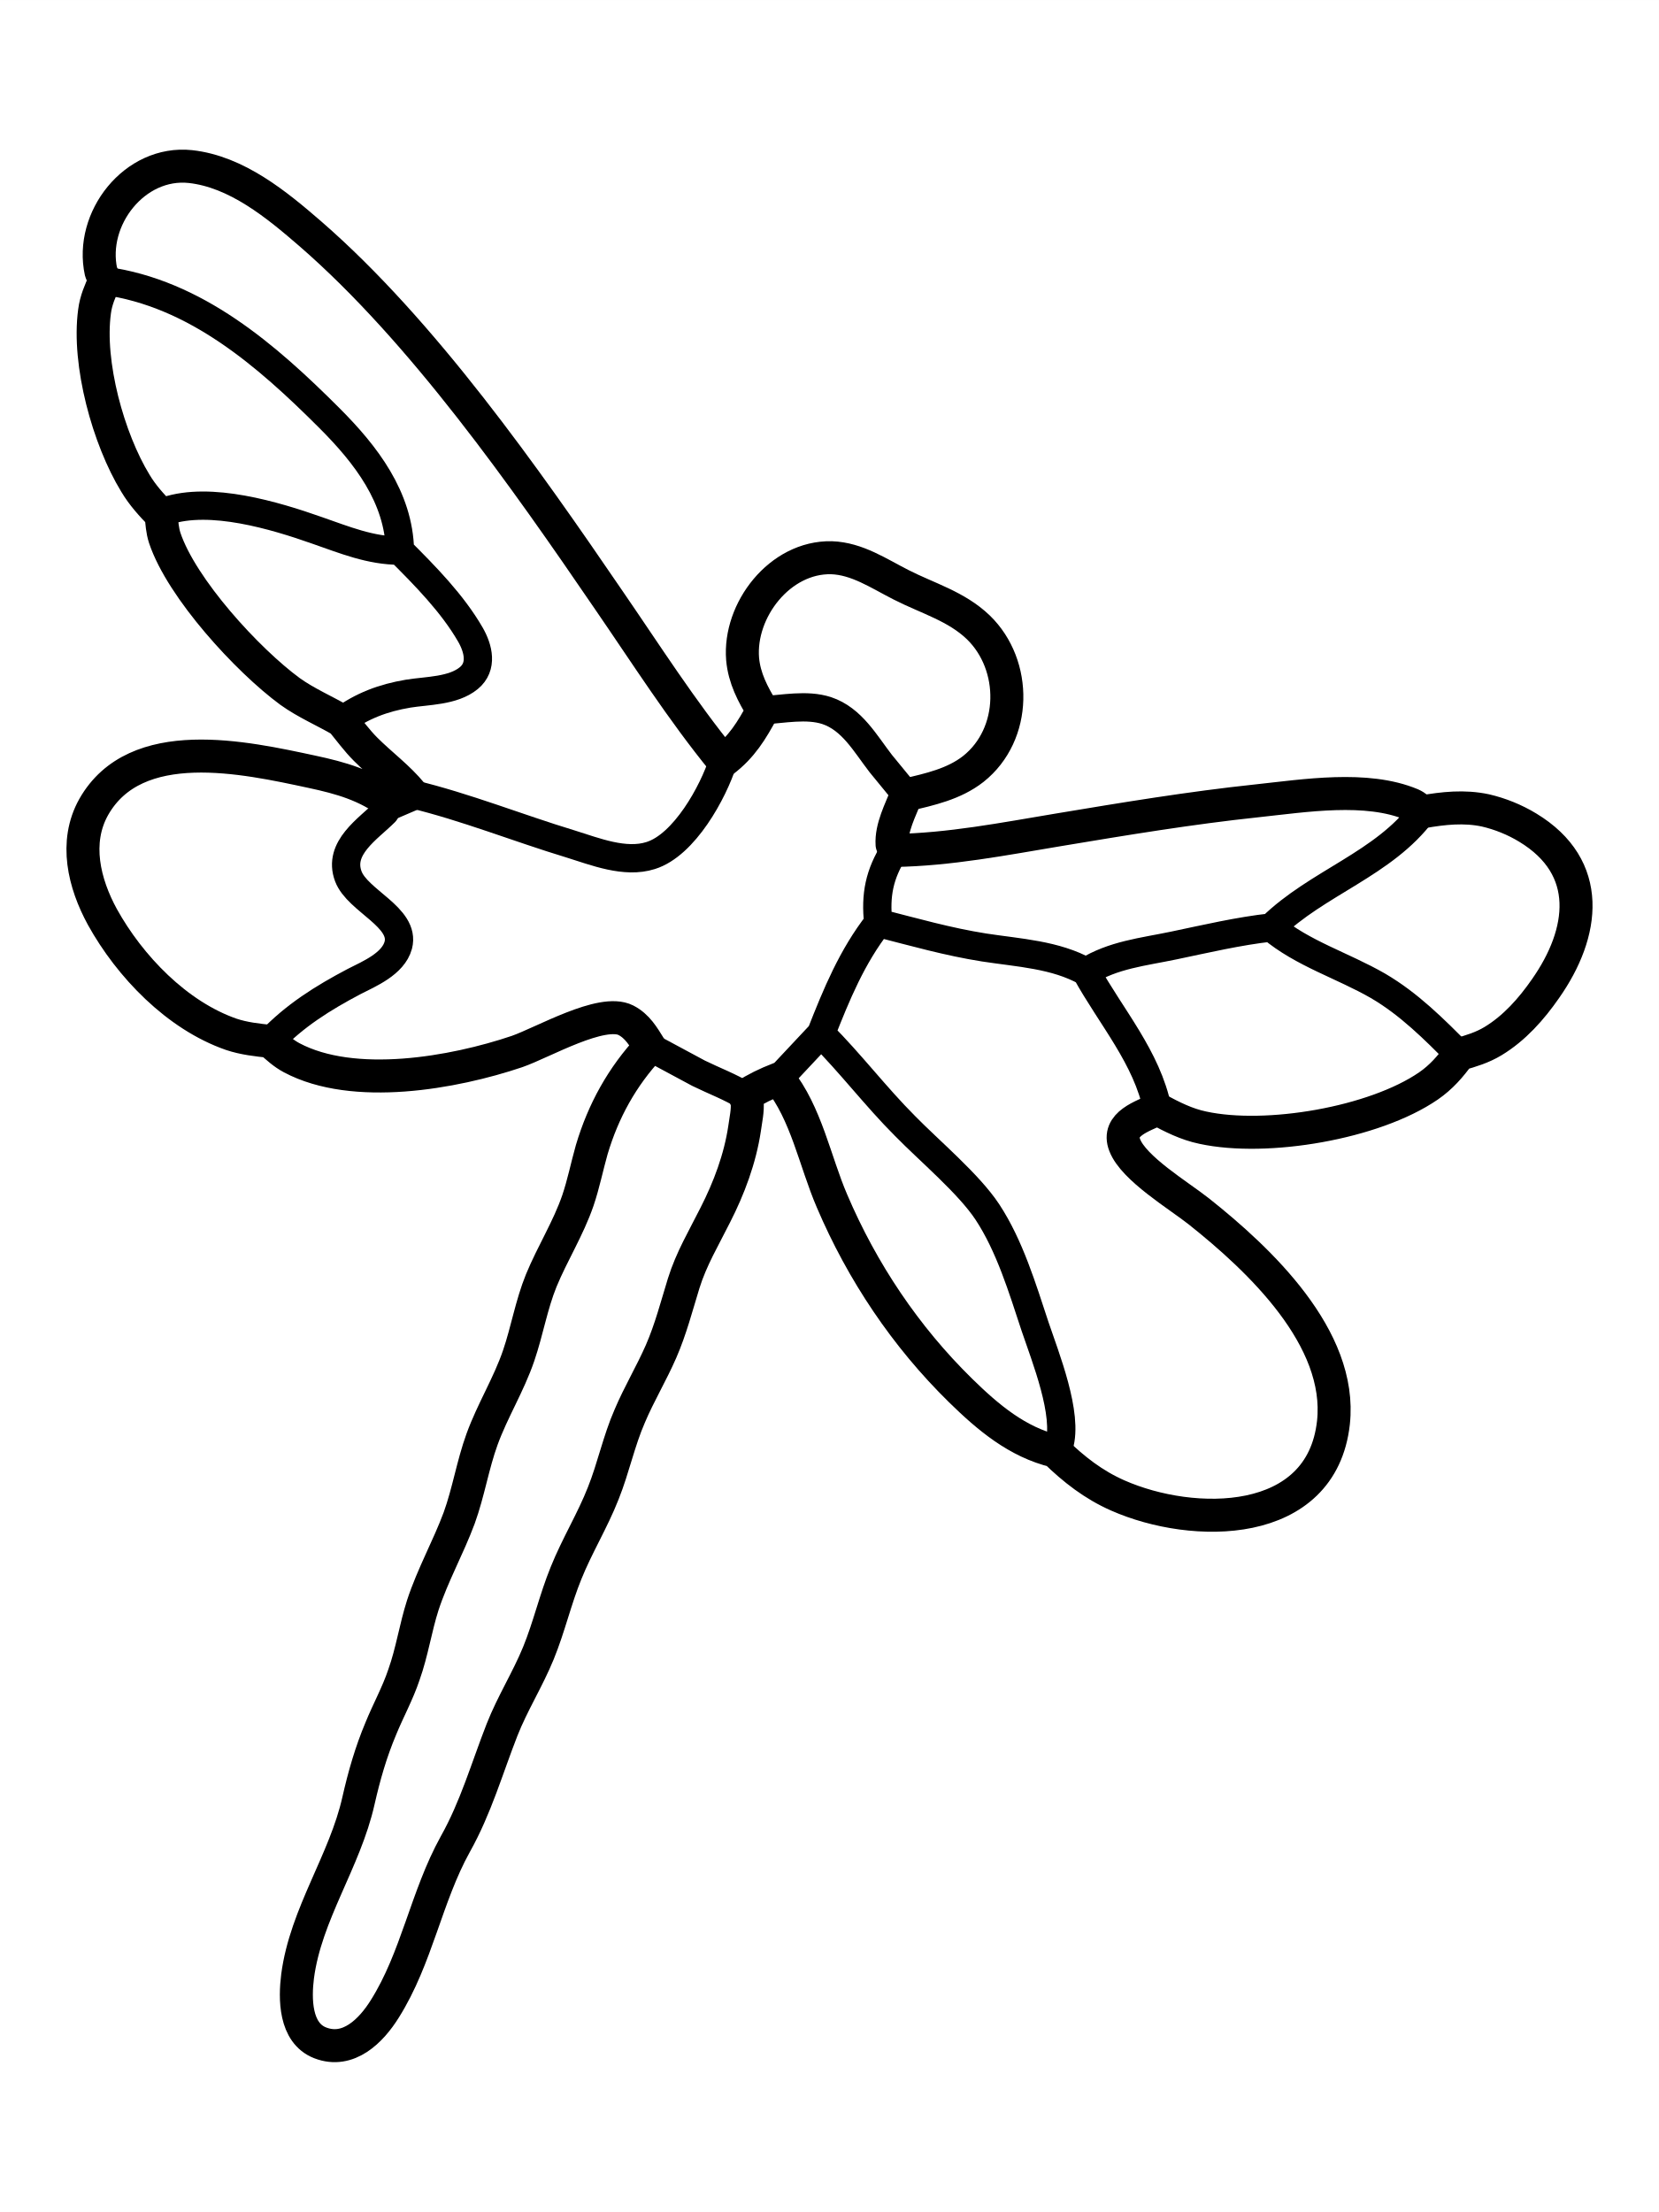
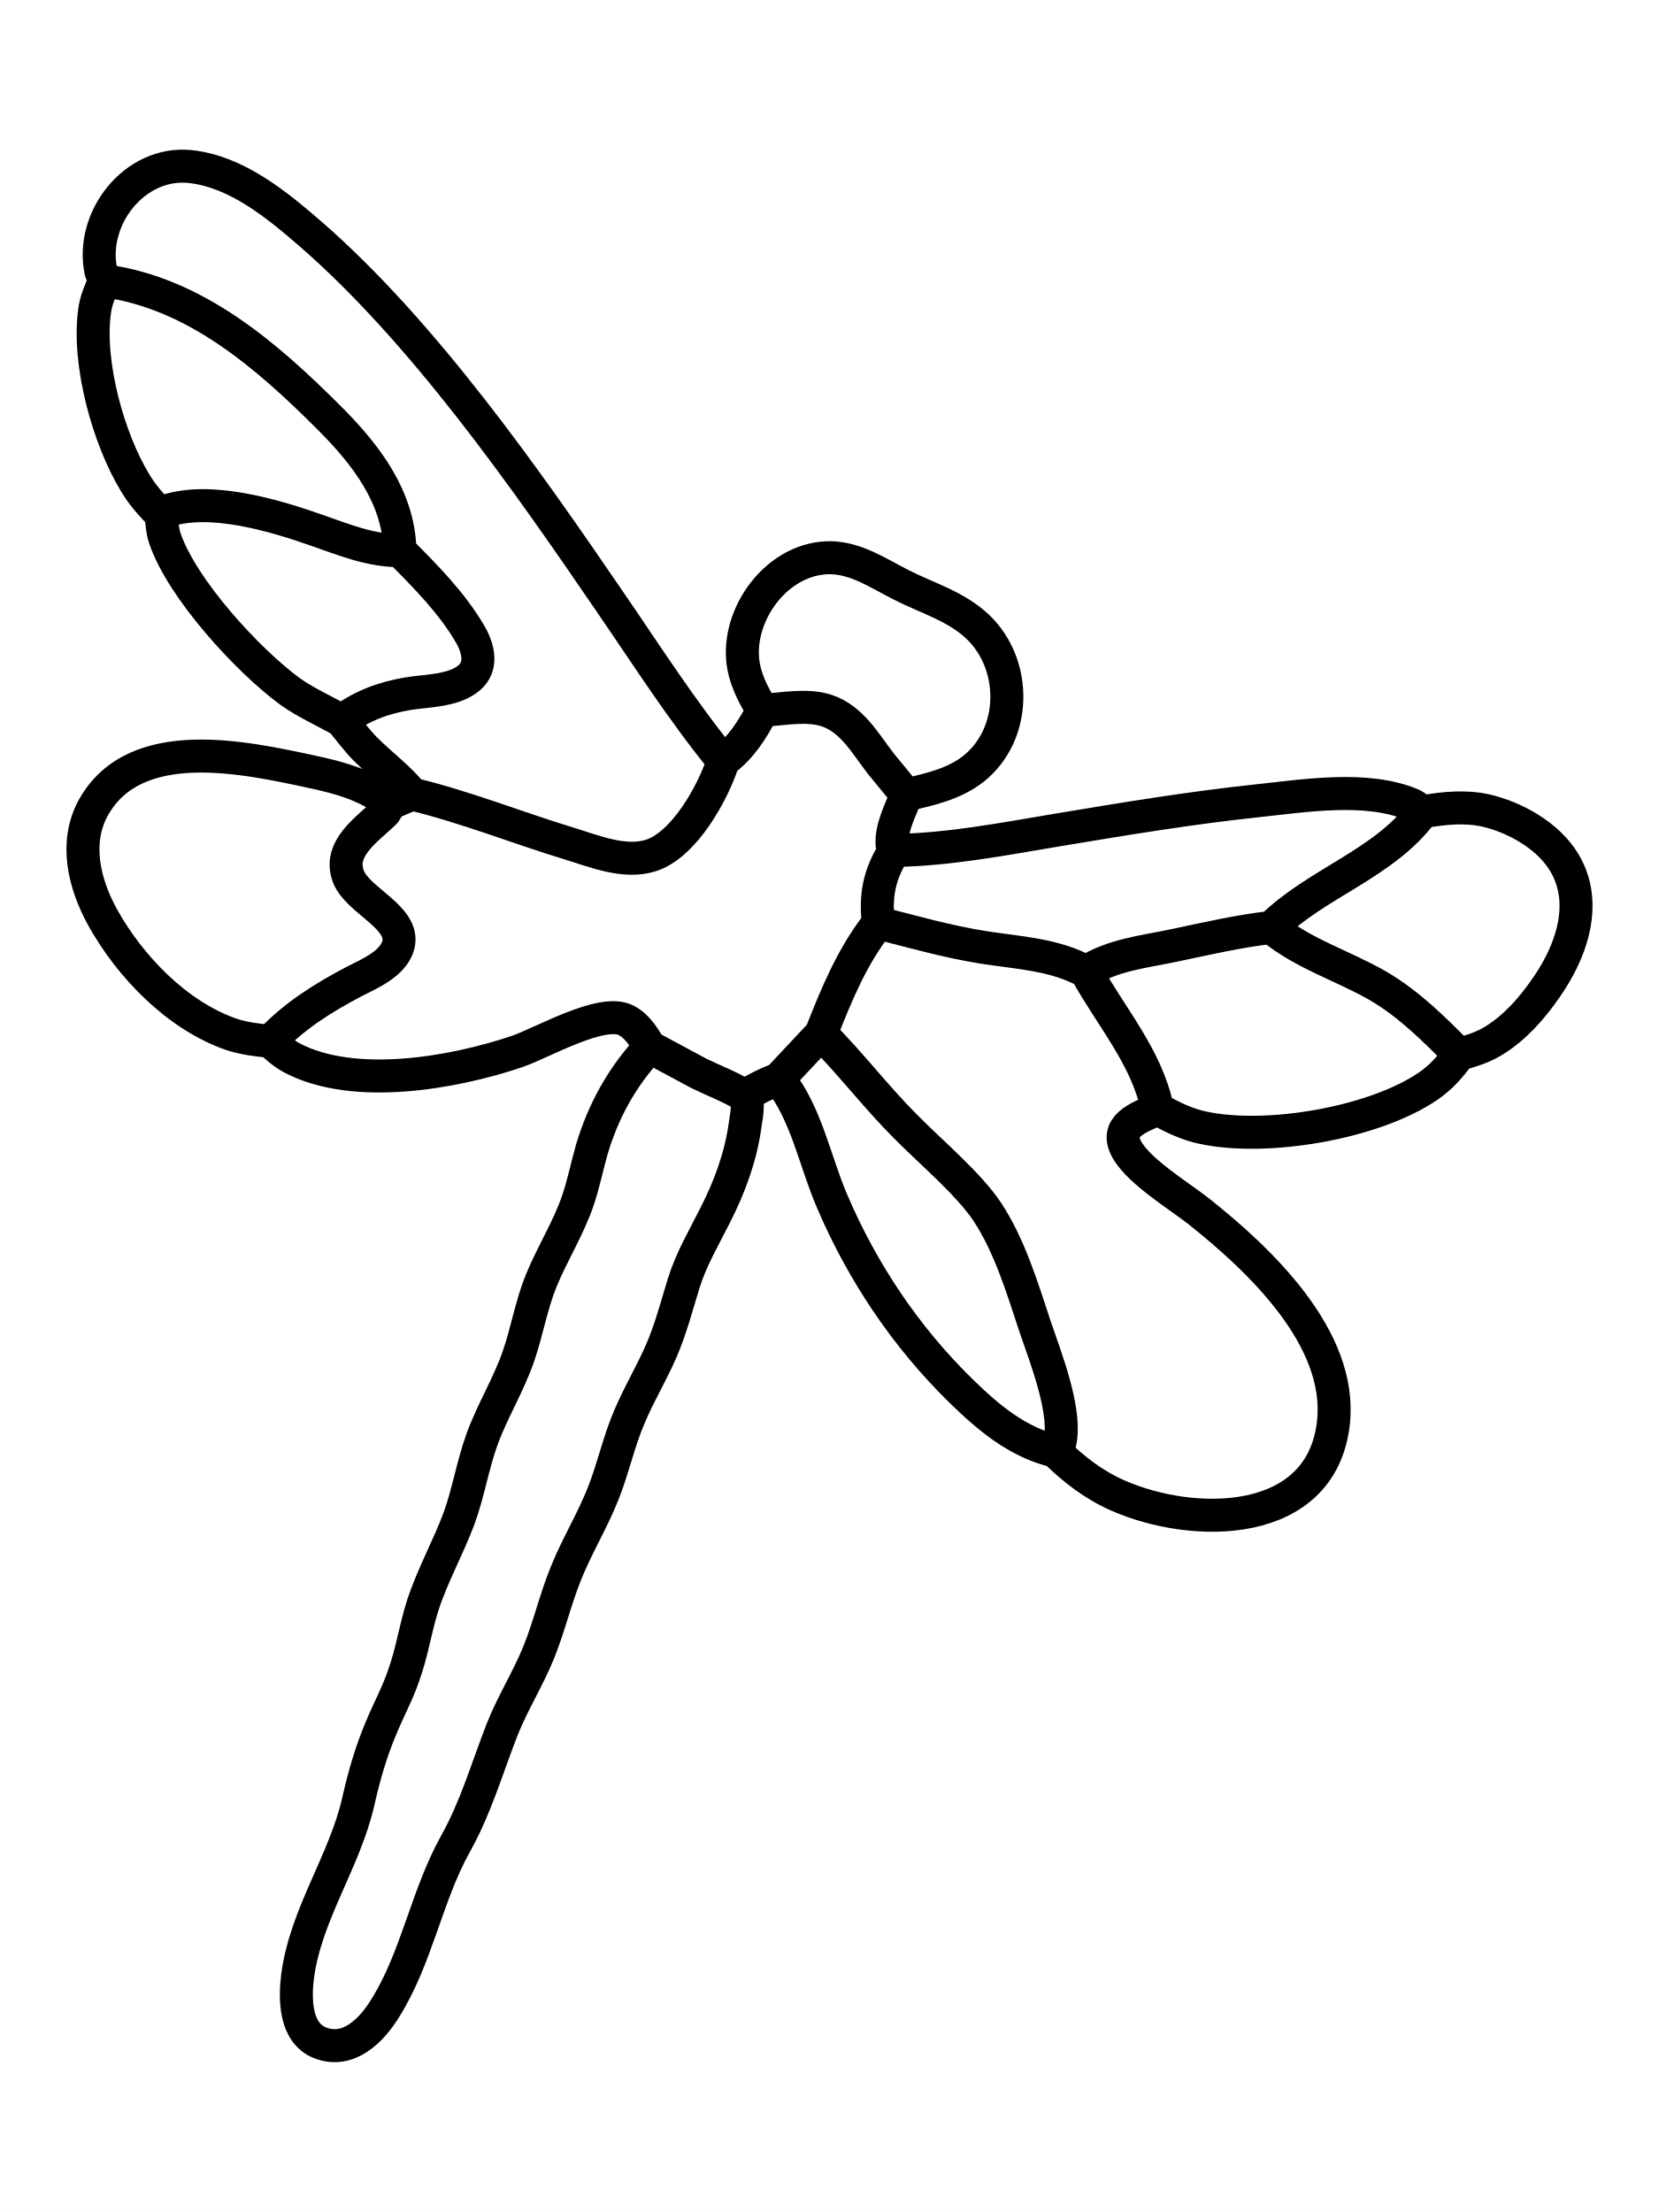
<svg xmlns="http://www.w3.org/2000/svg" version="1.1" viewBox="0 0 600 800" width="5.498in" height="7.331in" role="img" aria-label="The Dragonfly, a picture to color">
  <rect width="600" height="800" fill="#fff" />
  <g transform="translate(-5.997 -5.564) scale(1.02)" fill="#fff" data-bw="white" stroke="#000" stroke-width="11.702" stroke-linecap="round" stroke-linejoin="round">
-     <path fill="none" stroke-width="10.03" d="M43 105 C75.2 109.4 100.5 131.5 122.7 153.7 C135.6 166.6 147.3 181.7 147.7 200.7 M63 188 L64.9 186.6 C80.5 181.4 103.3 188.2 118.3 193.5 C128.1 196.9 137.2 200.7 147.7 200.7 M147.7 200.7 C156.6 209.6 166.3 219.4 172.7 230.5 C175.5 235.4 177.1 241.8 172.1 245.9 C166.5 250.5 157.4 250.3 150.6 251.4 C141.7 252.9 134.3 255.7 127 261 M276.3 257.3 C283.6 256.9 291.9 255.1 299 257.4 C308 260.4 312.7 269.1 318.2 276.2 L327.3 287.3 M262.3 275.3 C258.8 286.4 248.5 305.1 236.6 308.8 C227.5 311.7 216.9 307.4 208.2 304.7 C189.4 299 171.1 291.6 152 287 M144.3 290.3 L142.4 293.4 C136.4 299.4 125.6 306.1 129.4 316.2 C132.7 324.9 149.7 330.7 147.1 340.6 C145.3 347.2 136.9 350.7 131.4 353.5 C120.4 359.3 110.3 365.6 101.7 374.7 M510.3 293.3 C496.6 311.8 472.9 318.4 456.7 334.3 M323 307 C317.7 315.4 316.2 322.8 317.3 332.7 M317.3 332.7 C329.8 335.9 342.1 339.4 354.8 341.4 C367.1 343.3 380.1 343.9 391 350 M317.3 332.7 C308 344.6 302.5 358 297 372 M456.7 334.3 C445 335.6 433.6 338.3 422.1 340.7 C411.1 343 400.6 344 391 350 M456.7 334.3 C467.8 343.6 482 347.8 494.5 355 C505.6 361.5 514.3 370.3 523.3 379.3 M391 350 C399.8 366 412.6 380.4 416.3 398.7 M297 372 C307.5 382.5 316.4 394.3 326.8 404.7 C335.5 413.6 349.4 425.2 356 435.2 C363.9 447.2 368.4 462.2 372.9 475.8 C376.5 486.5 384.8 507.1 381.4 518.1 L380 520 M297 372 L282 388 M236.3 376.7 L253.6 386 C259.1 388.7 264.8 390.8 270 394" />
-     <path fill="none" d="M43 105 C41.4 108.6 39.9 111.9 39.4 115.9 C36.9 134.3 44.3 161.1 53.9 176.8 C56.4 181 59.6 184.5 63 188 M43 105 L41.7 101.8 C37.6 83 53.6 62.4 73.4 64.5 C89.8 66.3 104 78 116 88.4 C155.7 122.9 192.1 174.8 221.8 218.3 C235 237.5 247.6 257.3 262.3 275.3 M63 188 C63.3 190.9 63.4 193.4 64.3 196.2 C70.3 214.1 93.6 239.5 108.7 250.6 C114.4 254.7 121 257.5 127 261 M276.3 257.3 C272.8 251.6 269.8 245.9 269.2 239.1 C267.8 221.8 282.4 202.8 300.7 203.2 C309.8 203.5 317.5 208.8 325.4 212.8 C334.8 217.6 345 220.4 352.8 227.9 C366.6 241.3 366.5 265.8 351 278.1 C344.1 283.5 335.6 285.3 327.3 287.3 M276.3 257.3 C272.4 264.5 268.9 270.3 262.3 275.3 M127 261 C129.8 264.4 132.4 268 135.5 271.1 C141 276.6 147.1 281 152 287 M152 287 L144.3 290.3 M327.3 287.3 C325.2 292.6 321.8 299 322.2 304.9 L323 307 M144.3 290.3 C135.9 283.9 126.8 281.3 116.5 279.1 C92.7 274 54 265.3 39.1 291.6 C32.1 304.1 35.7 318.7 42.2 330.6 C51.9 348.1 68.6 365.5 87.9 372.2 C92.4 373.7 97 374.2 101.7 374.7 M510.3 293.3 C509 292.5 508 291.4 506.4 290.7 C490.4 284 468.5 287.6 451.6 289.4 C428 291.9 404.5 295.8 381.1 299.7 C361.9 302.9 342.5 306.7 323 307 M510.3 293.3 C517.7 292 525.1 291.2 532.6 292.8 C537.8 294 543 296.1 547.6 298.9 C570.9 313 567.8 336.2 553.9 356 C548.9 363.2 542.9 370 535.3 374.6 C531.5 376.9 527.5 378.1 523.3 379.3 M101.7 374.7 C104.1 376.8 106.3 378.9 109.3 380.5 C131.3 392.2 166.7 385.9 189.2 378.3 C198.4 375.1 219.3 362.9 227.8 367.2 C231.9 369.3 234 373 236.3 376.7 M236.3 376.7 C226.5 387.2 219.8 399.3 215.7 413.1 C214 419.1 212.8 425.2 210.8 431.1 C207.4 441 201.8 449.8 197.8 459.5 C194.3 468.1 192.8 477.3 189.8 486.1 C186.3 496.4 180.5 505.6 176.8 515.8 C173.5 524.9 172 534.6 168.7 543.7 C164.8 554.2 159.3 563.9 155.8 574.6 C153.2 582.7 152 591.2 149.1 599.3 C146.9 605.9 143.5 612 140.9 618.4 C137.4 626.7 135 635.1 133 643.9 C128.2 665.4 114.3 684.1 111.4 706.2 C110.4 714.1 110.4 726.3 119.4 729.8 C129.4 733.7 137.5 725.5 142.3 717.8 C153.7 699.7 157 678 167.3 659.4 C174.6 646.4 178.5 632.6 183.9 618.8 C187.6 609.4 193 600.9 196.8 591.6 C200.6 582.3 202.8 572.5 206.6 563.2 C210.5 553.5 216 544.6 219.8 534.9 C223.4 525.9 225.3 516.4 229.2 507.5 C232.5 499.7 236.9 492.4 240.3 484.6 C243.7 476.8 245.8 468.6 248.3 460.5 C251 451.8 255.5 444.3 259.5 436.3 C264.4 426.7 268.3 416.3 269.9 405.6 C270.3 402.6 271.1 399.2 270.8 396.2 L270 394 M523.3 379.3 C520.2 383.6 516.9 387.4 512.4 390.5 C493.2 403.7 455 410.2 432.4 405.3 C426.6 404.1 421.5 401.5 416.3 398.7 M282 388 C291.8 400.2 294.8 417.1 300.9 431.3 C311.6 456.4 327 479.4 346.5 498.5 C356.2 508 366.6 516.8 380 520 M282 388 C277.6 389.7 273.9 391.5 270 394 M416.3 398.7 C411.3 401.2 401.7 403.9 404.7 411.5 C407.9 419.8 423.8 429.3 431 435 C452.4 452 482 479.8 478.7 509.9 C474.5 547.8 428.9 547.5 402.2 535.7 C393.6 531.9 386.7 526.5 380 520" />
+     <path fill="none" d="M43 105 C75.2 109.4 100.5 131.5 122.7 153.7 C135.6 166.6 147.3 181.7 147.7 200.7 M43 105 C41.4 108.6 39.9 111.9 39.4 115.9 C36.9 134.3 44.3 161.1 53.9 176.8 C56.4 181 59.6 184.5 63 188 M43 105 L41.7 101.8 C37.6 83 53.6 62.4 73.4 64.5 C89.8 66.3 104 78 116 88.4 C155.7 122.9 192.1 174.8 221.8 218.3 C235 237.5 247.6 257.3 262.3 275.3 M63 188 L64.9 186.6 C80.5 181.4 103.3 188.2 118.3 193.5 C128.1 196.9 137.2 200.7 147.7 200.7 M63 188 C63.3 190.9 63.4 193.4 64.3 196.2 C70.3 214.1 93.6 239.5 108.7 250.6 C114.4 254.7 121 257.5 127 261 M147.7 200.7 C156.6 209.6 166.3 219.4 172.7 230.5 C175.5 235.4 177.1 241.8 172.1 245.9 C166.5 250.5 157.4 250.3 150.6 251.4 C141.7 252.9 134.3 255.7 127 261 M276.3 257.3 C272.8 251.6 269.8 245.9 269.2 239.1 C267.8 221.8 282.4 202.8 300.7 203.2 C309.8 203.5 317.5 208.8 325.4 212.8 C334.8 217.6 345 220.4 352.8 227.9 C366.6 241.3 366.5 265.8 351 278.1 C344.1 283.5 335.6 285.3 327.3 287.3 M276.3 257.3 C283.6 256.9 291.9 255.1 299 257.4 C308 260.4 312.7 269.1 318.2 276.2 L327.3 287.3 M276.3 257.3 C272.4 264.5 268.9 270.3 262.3 275.3 M127 261 C129.8 264.4 132.4 268 135.5 271.1 C141 276.6 147.1 281 152 287 M262.3 275.3 C258.8 286.4 248.5 305.1 236.6 308.8 C227.5 311.7 216.9 307.4 208.2 304.7 C189.4 299 171.1 291.6 152 287 M152 287 L144.3 290.3 M327.3 287.3 C325.2 292.6 321.8 299 322.2 304.9 L323 307 M144.3 290.3 C135.9 283.9 126.8 281.3 116.5 279.1 C92.7 274 54 265.3 39.1 291.6 C32.1 304.1 35.7 318.7 42.2 330.6 C51.9 348.1 68.6 365.5 87.9 372.2 C92.4 373.7 97 374.2 101.7 374.7 M144.3 290.3 L142.4 293.4 C136.4 299.4 125.6 306.1 129.4 316.2 C132.7 324.9 149.7 330.7 147.1 340.6 C145.3 347.2 136.9 350.7 131.4 353.5 C120.4 359.3 110.3 365.6 101.7 374.7 M510.3 293.3 C509 292.5 508 291.4 506.4 290.7 C490.4 284 468.5 287.6 451.6 289.4 C428 291.9 404.5 295.8 381.1 299.7 C361.9 302.9 342.5 306.7 323 307 M510.3 293.3 C517.7 292 525.1 291.2 532.6 292.8 C537.8 294 543 296.1 547.6 298.9 C570.9 313 567.8 336.2 553.9 356 C548.9 363.2 542.9 370 535.3 374.6 C531.5 376.9 527.5 378.1 523.3 379.3 M510.3 293.3 C496.6 311.8 472.9 318.4 456.7 334.3 M323 307 C317.7 315.4 316.2 322.8 317.3 332.7 M317.3 332.7 C329.8 335.9 342.1 339.4 354.8 341.4 C367.1 343.3 380.1 343.9 391 350 M317.3 332.7 C308 344.6 302.5 358 297 372 M456.7 334.3 C445 335.6 433.6 338.3 422.1 340.7 C411.1 343 400.6 344 391 350 M456.7 334.3 C467.8 343.6 482 347.8 494.5 355 C505.6 361.5 514.3 370.3 523.3 379.3 M391 350 C399.8 366 412.6 380.4 416.3 398.7 M297 372 C307.5 382.5 316.4 394.3 326.8 404.7 C335.5 413.6 349.4 425.2 356 435.2 C363.9 447.2 368.4 462.2 372.9 475.8 C376.5 486.5 384.8 507.1 381.4 518.1 L380 520 M297 372 L282 388 M101.7 374.7 C104.1 376.8 106.3 378.9 109.3 380.5 C131.3 392.2 166.7 385.9 189.2 378.3 C198.4 375.1 219.3 362.9 227.8 367.2 C231.9 369.3 234 373 236.3 376.7 M236.3 376.7 L253.6 386 C259.1 388.7 264.8 390.8 270 394 M236.3 376.7 C226.5 387.2 219.8 399.3 215.7 413.1 C214 419.1 212.8 425.2 210.8 431.1 C207.4 441 201.8 449.8 197.8 459.5 C194.3 468.1 192.8 477.3 189.8 486.1 C186.3 496.4 180.5 505.6 176.8 515.8 C173.5 524.9 172 534.6 168.7 543.7 C164.8 554.2 159.3 563.9 155.8 574.6 C153.2 582.7 152 591.2 149.1 599.3 C146.9 605.9 143.5 612 140.9 618.4 C137.4 626.7 135 635.1 133 643.9 C128.2 665.4 114.3 684.1 111.4 706.2 C110.4 714.1 110.4 726.3 119.4 729.8 C129.4 733.7 137.5 725.5 142.3 717.8 C153.7 699.7 157 678 167.3 659.4 C174.6 646.4 178.5 632.6 183.9 618.8 C187.6 609.4 193 600.9 196.8 591.6 C200.6 582.3 202.8 572.5 206.6 563.2 C210.5 553.5 216 544.6 219.8 534.9 C223.4 525.9 225.3 516.4 229.2 507.5 C232.5 499.7 236.9 492.4 240.3 484.6 C243.7 476.8 245.8 468.6 248.3 460.5 C251 451.8 255.5 444.3 259.5 436.3 C264.4 426.7 268.3 416.3 269.9 405.6 C270.3 402.6 271.1 399.2 270.8 396.2 L270 394 M523.3 379.3 C520.2 383.6 516.9 387.4 512.4 390.5 C493.2 403.7 455 410.2 432.4 405.3 C426.6 404.1 421.5 401.5 416.3 398.7 M282 388 C291.8 400.2 294.8 417.1 300.9 431.3 C311.6 456.4 327 479.4 346.5 498.5 C356.2 508 366.6 516.8 380 520 M282 388 C277.6 389.7 273.9 391.5 270 394 M416.3 398.7 C411.3 401.2 401.7 403.9 404.7 411.5 C407.9 419.8 423.8 429.3 431 435 C452.4 452 482 479.8 478.7 509.9 C474.5 547.8 428.9 547.5 402.2 535.7 C393.6 531.9 386.7 526.5 380 520" />
  </g>
</svg>
